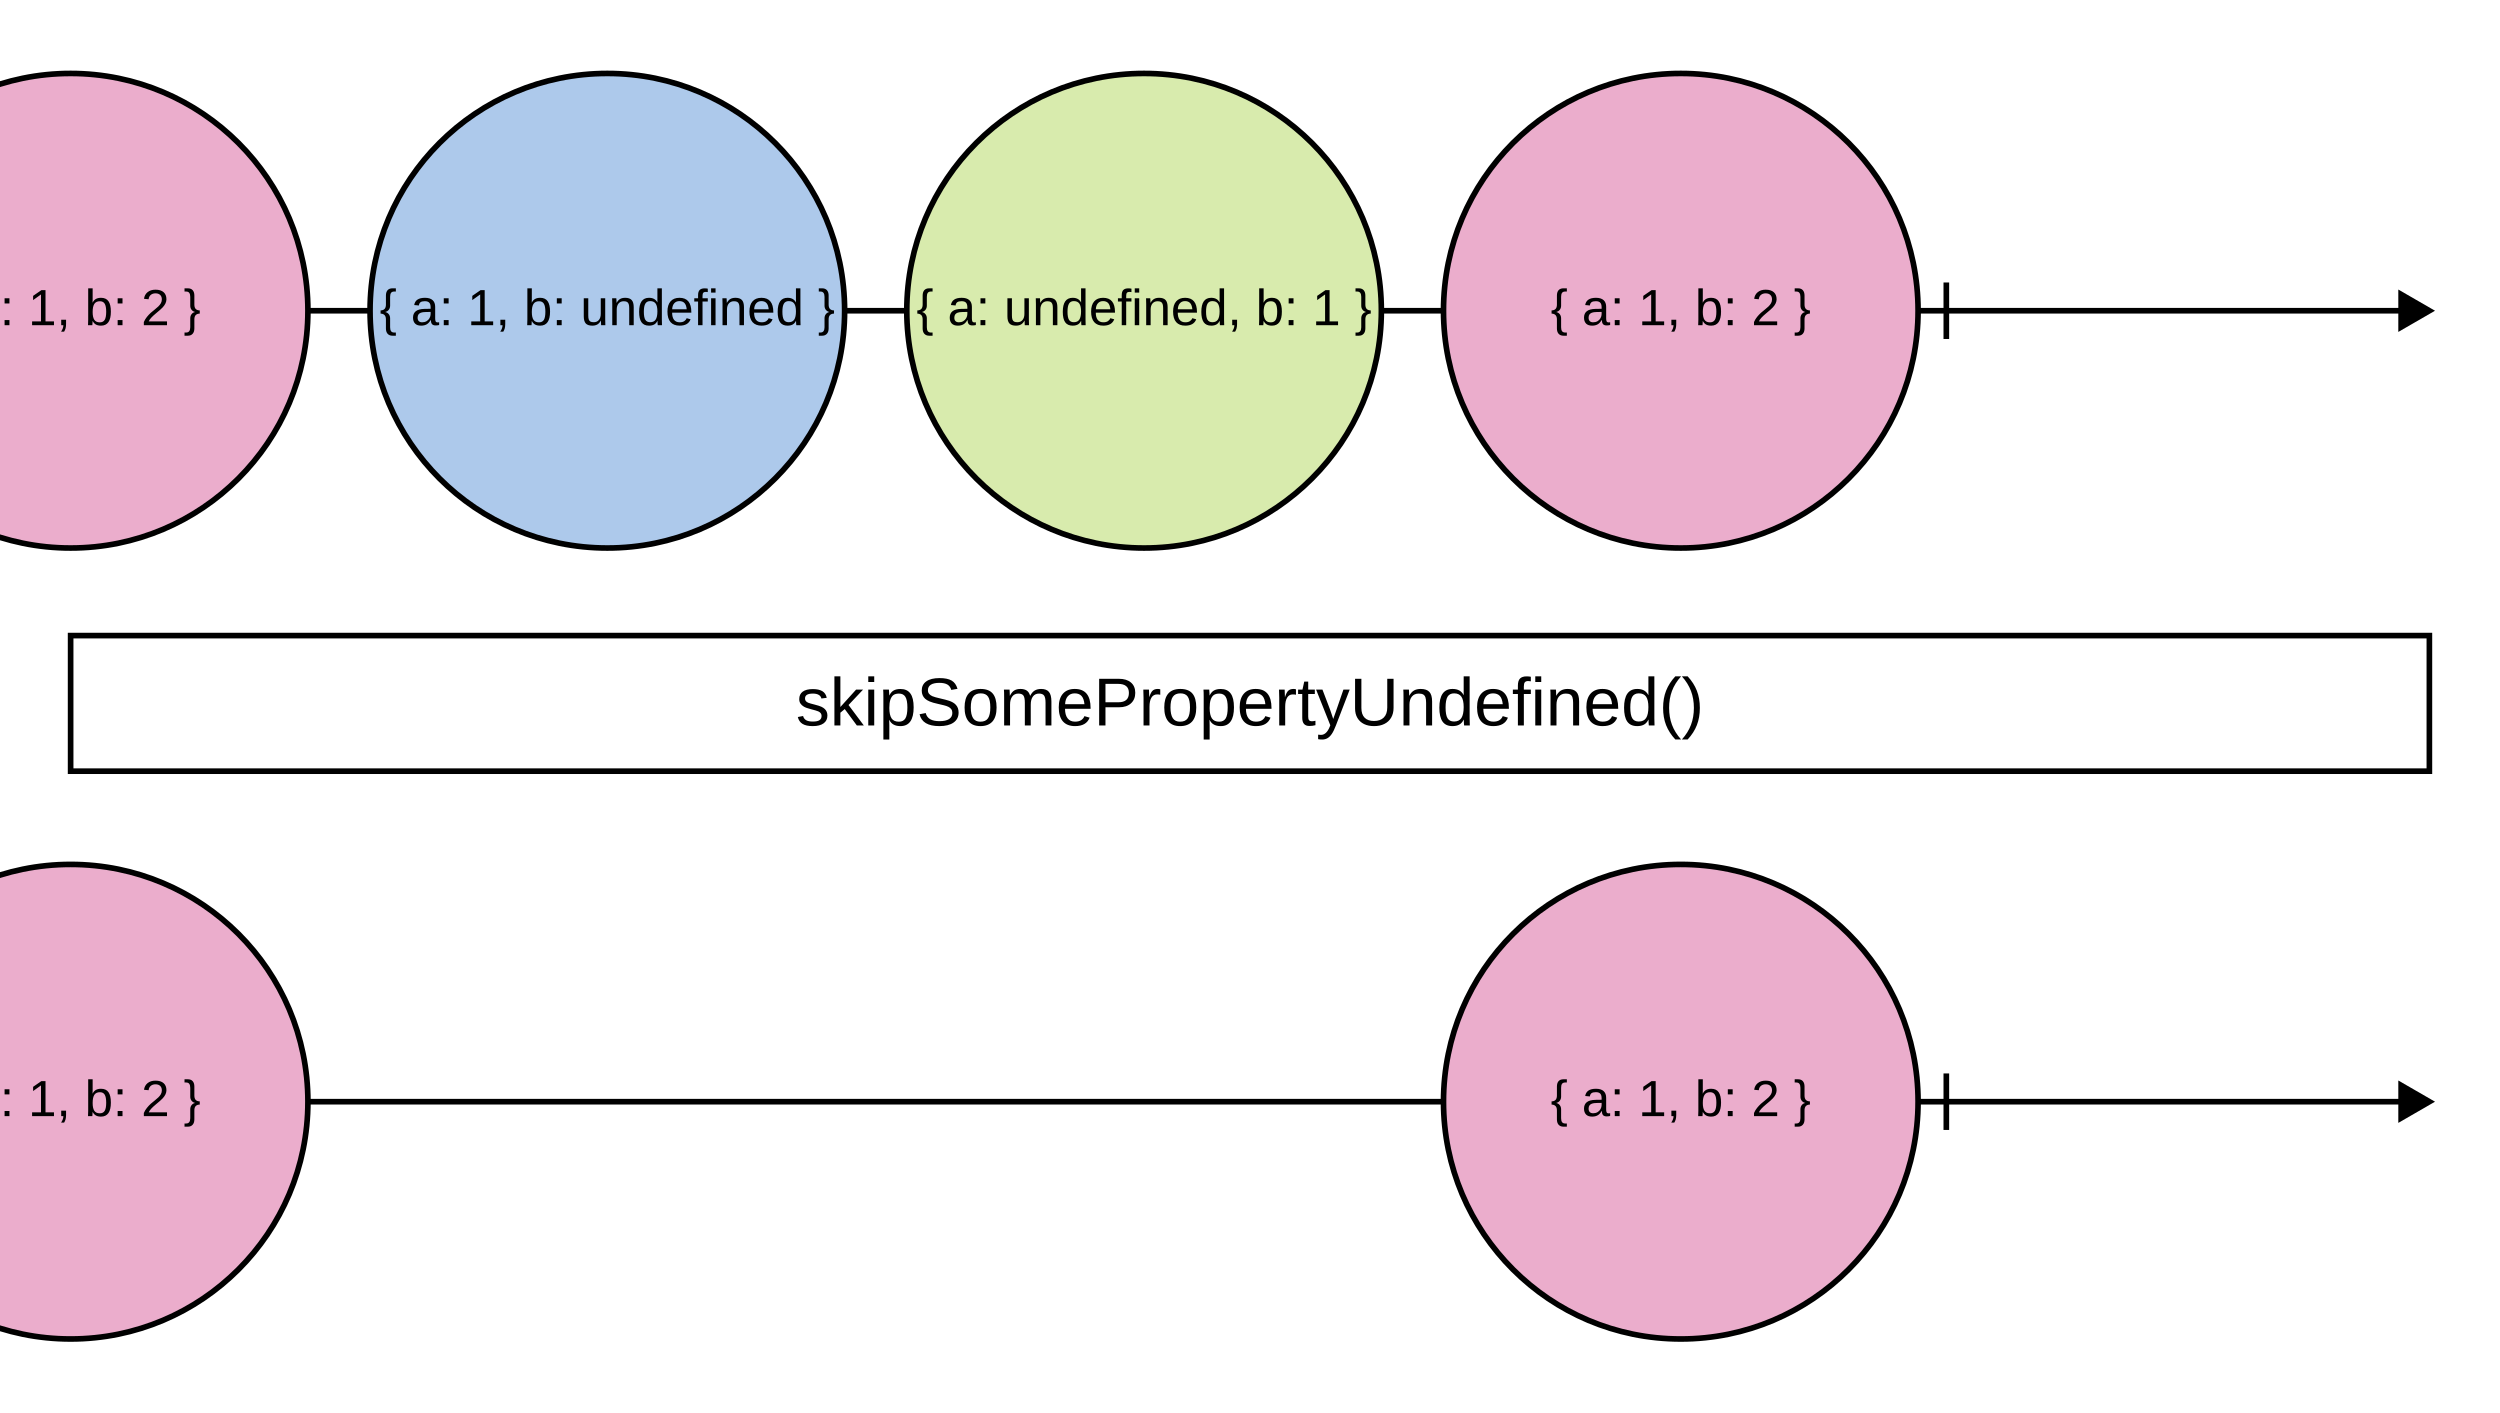
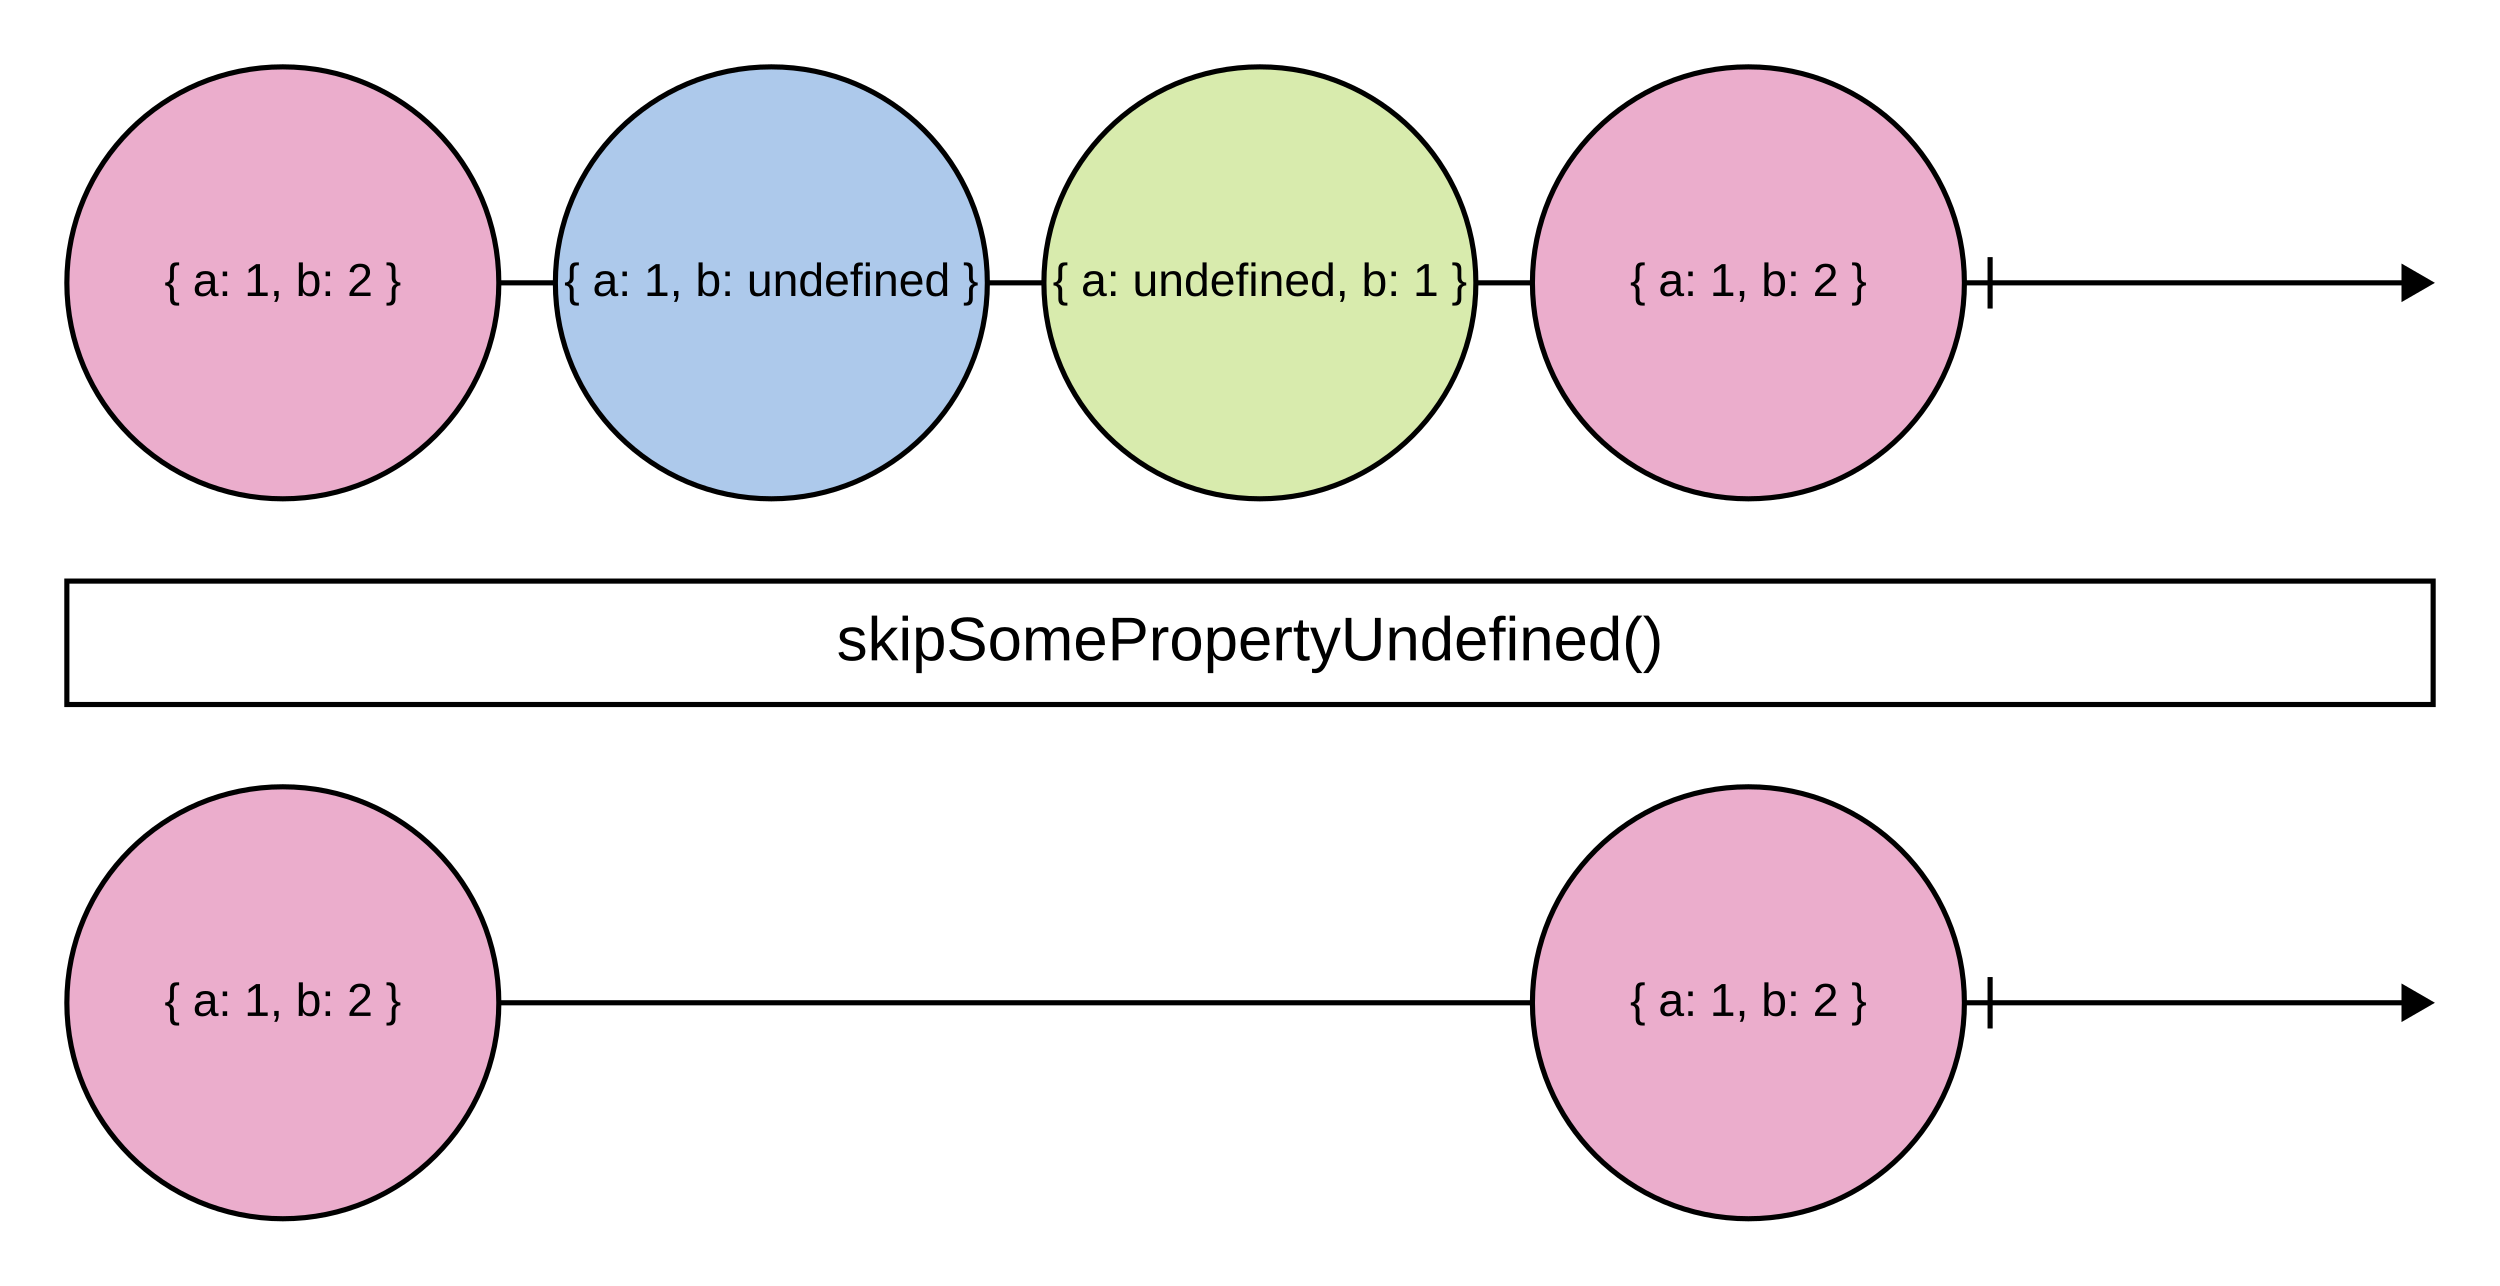
- <svg xmlns="http://www.w3.org/2000/svg" viewBox="0 0 885 500" width="885" height="500">
-   <path fill="rgba(255, 255, 255, 0.0)" d="M0 0h885v500H0z" />
+ <svg xmlns="http://www.w3.org/2000/svg" width="972.309" height="500">
+   <path fill="rgba(255, 255, 255, 0.0)" d="M0 0h972.309v500H0z" />
  <g stroke="#000" stroke-width="2">
-     <path d="M25 110h825" />
-     <path stroke-linecap="square" d="M850 104.226L860 110l-10 5.774z" />
+     <path d="M110 110h825" />
+     <path stroke-linecap="square" d="M935 104.226 945 110l-10 5.774z" />
  </g>
-   <path stroke="#000" stroke-width="2" d="M689 100v20" />
-   <g transform="translate(510 25)">
-     <circle cx="85" cy="85" fill="hsl(330, 60%, 80%)" stroke="#000" stroke-width="2" r="84" />
-     <text font-family="Arial, Helvetica, sans-serif" font-size="18" dominant-baseline="middle" text-anchor="middle" transform="translate(85 85)">{ a: 1, b: 2 }</text>
+   <path stroke="#000" stroke-width="2" d="M774 100v20" />
+   <g transform="translate(595 25)">
+     <circle cx="85" cy="85" r="84" fill="hsl(330, 60%, 80%)" stroke="#000" stroke-width="2" />
+     <text dominant-baseline="middle" font-family="Arial, Helvetica, sans-serif" font-size="18" text-anchor="middle" transform="translate(85 85)">{ a: 1, b: 2 }</text>
  </g>
-   <g transform="translate(320 25)">
-     <circle cx="85" cy="85" fill="hsl(78, 60%, 80%)" stroke="#000" stroke-width="2" r="84" />
-     <text font-family="Arial, Helvetica, sans-serif" font-size="18" dominant-baseline="middle" text-anchor="middle" transform="translate(85 85)">{ a: undefined, b: 1 }</text>
+   <g transform="translate(405 25)">
+     <circle cx="85" cy="85" r="84" fill="hsl(78, 60%, 80%)" stroke="#000" stroke-width="2" />
+     <text dominant-baseline="middle" font-family="Arial, Helvetica, sans-serif" font-size="18" text-anchor="middle" transform="translate(85 85)">{ a: undefined, b: 1 }</text>
  </g>
-   <g transform="translate(130 25)">
-     <circle cx="85" cy="85" fill="hsl(213, 60%, 80%)" stroke="#000" stroke-width="2" r="84" />
-     <text font-family="Arial, Helvetica, sans-serif" font-size="18" dominant-baseline="middle" text-anchor="middle" transform="translate(85 85)">{ a: 1, b: undefined }</text>
+   <g transform="translate(215 25)">
+     <circle cx="85" cy="85" r="84" fill="hsl(213, 60%, 80%)" stroke="#000" stroke-width="2" />
+     <text dominant-baseline="middle" font-family="Arial, Helvetica, sans-serif" font-size="18" text-anchor="middle" transform="translate(85 85)">{ a: 1, b: undefined }</text>
  </g>
-   <g transform="translate(-60 25)">
-     <circle cx="85" cy="85" fill="hsl(330, 60%, 80%)" stroke="#000" stroke-width="2" r="84" />
-     <text font-family="Arial, Helvetica, sans-serif" font-size="18" dominant-baseline="middle" text-anchor="middle" transform="translate(85 85)">{ a: 1, b: 2 }</text>
+   <g transform="translate(25 25)">
+     <circle cx="85" cy="85" r="84" fill="hsl(330, 60%, 80%)" stroke="#000" stroke-width="2" />
+     <text dominant-baseline="middle" font-family="Arial, Helvetica, sans-serif" font-size="18" text-anchor="middle" transform="translate(85 85)">{ a: 1, b: 2 }</text>
  </g>
  <g transform="translate(25 215)">
-     <rect y="10" width="835" height="48" fill="rgba(255, 255, 255, 0.0)" stroke="#000" stroke-width="2" rx="0" />
-     <text x="417.5" y="35" font-family="Arial, Helvetica, sans-serif" font-size="24" dominant-baseline="middle" text-anchor="middle">skipSomePropertyUndefined()</text>
+     <rect width="920.309" height="48" x="1" y="11" fill="rgba(255, 255, 255, 0.0)" stroke="#000" stroke-width="2" rx="0" />
+     <text x="461.155" y="35" dominant-baseline="middle" font-family="Arial, Helvetica, sans-serif" font-size="24" text-anchor="middle">skipSomePropertyUndefined()</text>
  </g>
-   <g>
-     <g stroke="#000" stroke-width="2">
-       <path d="M25 390h825" />
-       <path stroke-linecap="square" d="M850 384.226L860 390l-10 5.774z" />
-     </g>
-     <path stroke="#000" stroke-width="2" d="M689 380v20" />
-     <g transform="translate(510 305)">
-       <circle cx="85" cy="85" fill="hsl(330, 60%, 80%)" stroke="#000" stroke-width="2" r="84" />
-       <text font-family="Arial, Helvetica, sans-serif" font-size="18" dominant-baseline="middle" text-anchor="middle" transform="translate(85 85)">{ a: 1, b: 2 }</text>
-     </g>
-     <g transform="translate(-60 305)">
-       <circle cx="85" cy="85" fill="hsl(330, 60%, 80%)" stroke="#000" stroke-width="2" r="84" />
-       <text font-family="Arial, Helvetica, sans-serif" font-size="18" dominant-baseline="middle" text-anchor="middle" transform="translate(85 85)">{ a: 1, b: 2 }</text>
-     </g>
+   <g stroke="#000" stroke-width="2">
+     <path d="M110 390h825" />
+     <path stroke-linecap="square" d="M935 384.226 945 390l-10 5.774z" />
+   </g>
+   <path stroke="#000" stroke-width="2" d="M774 380v20" />
+   <g transform="translate(595 305)">
+     <circle cx="85" cy="85" r="84" fill="hsl(330, 60%, 80%)" stroke="#000" stroke-width="2" />
+     <text dominant-baseline="middle" font-family="Arial, Helvetica, sans-serif" font-size="18" text-anchor="middle" transform="translate(85 85)">{ a: 1, b: 2 }</text>
+   </g>
+   <g transform="translate(25 305)">
+     <circle cx="85" cy="85" r="84" fill="hsl(330, 60%, 80%)" stroke="#000" stroke-width="2" />
+     <text dominant-baseline="middle" font-family="Arial, Helvetica, sans-serif" font-size="18" text-anchor="middle" transform="translate(85 85)">{ a: 1, b: 2 }</text>
  </g>
</svg>
